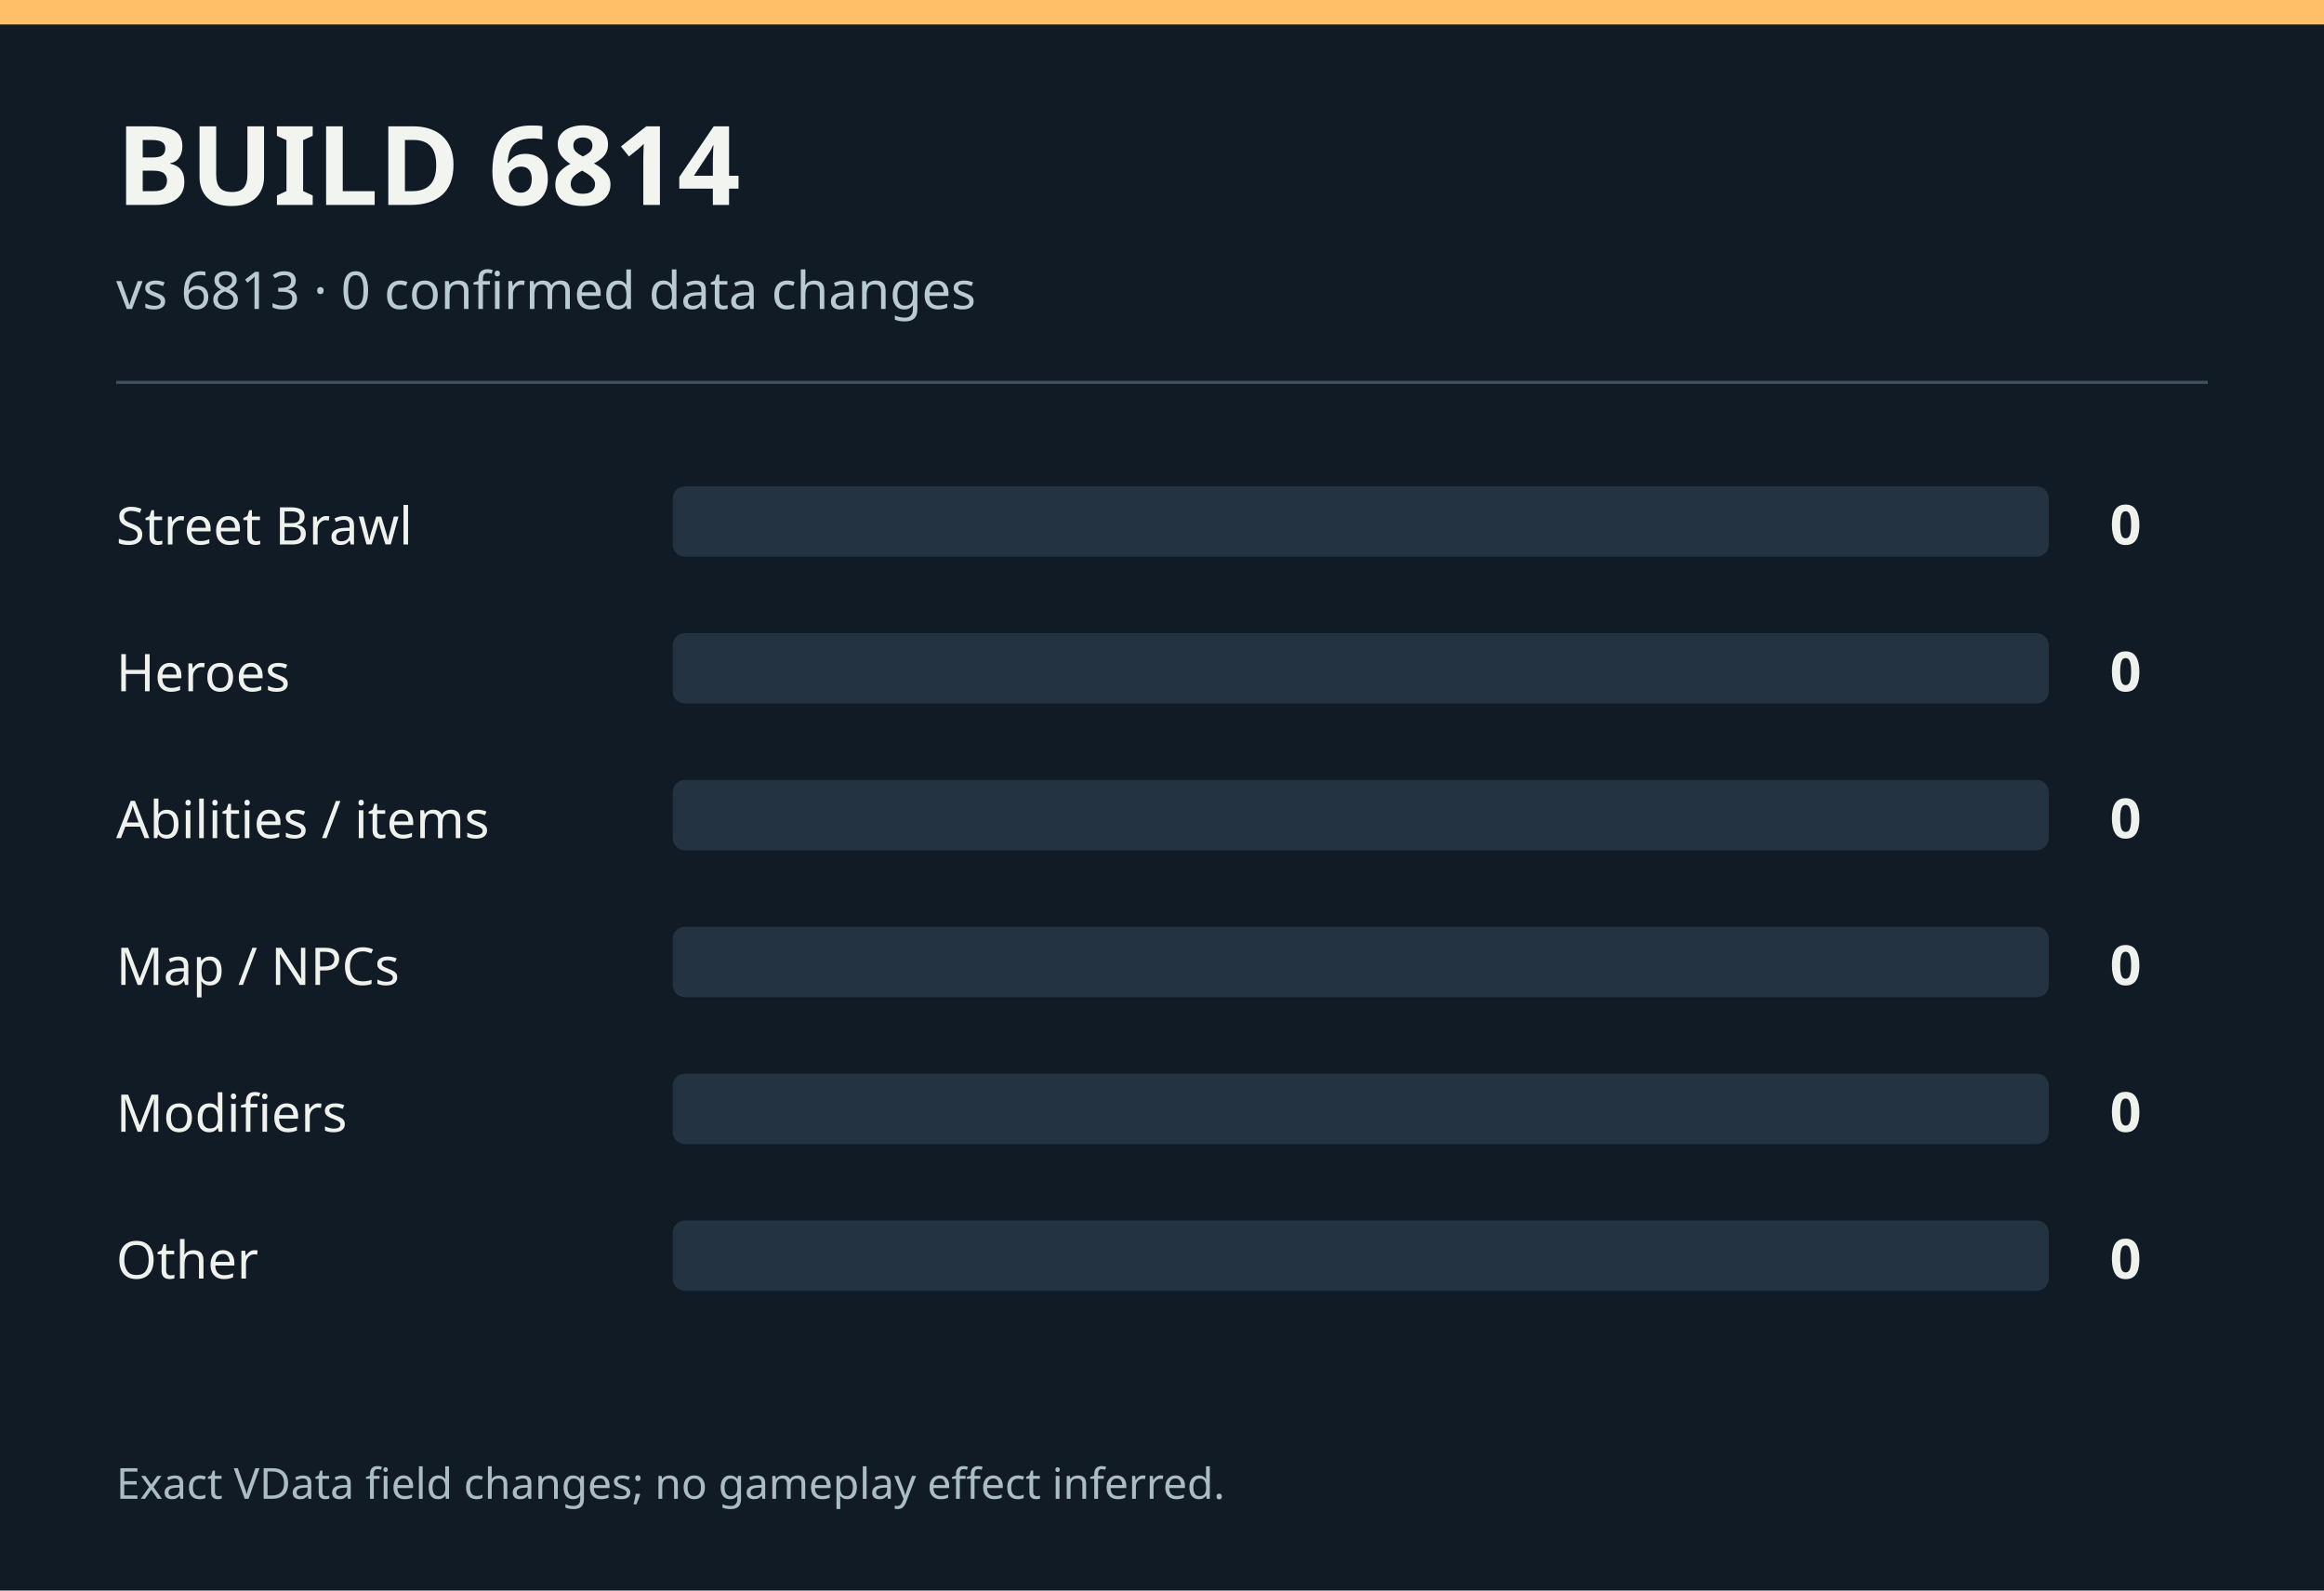
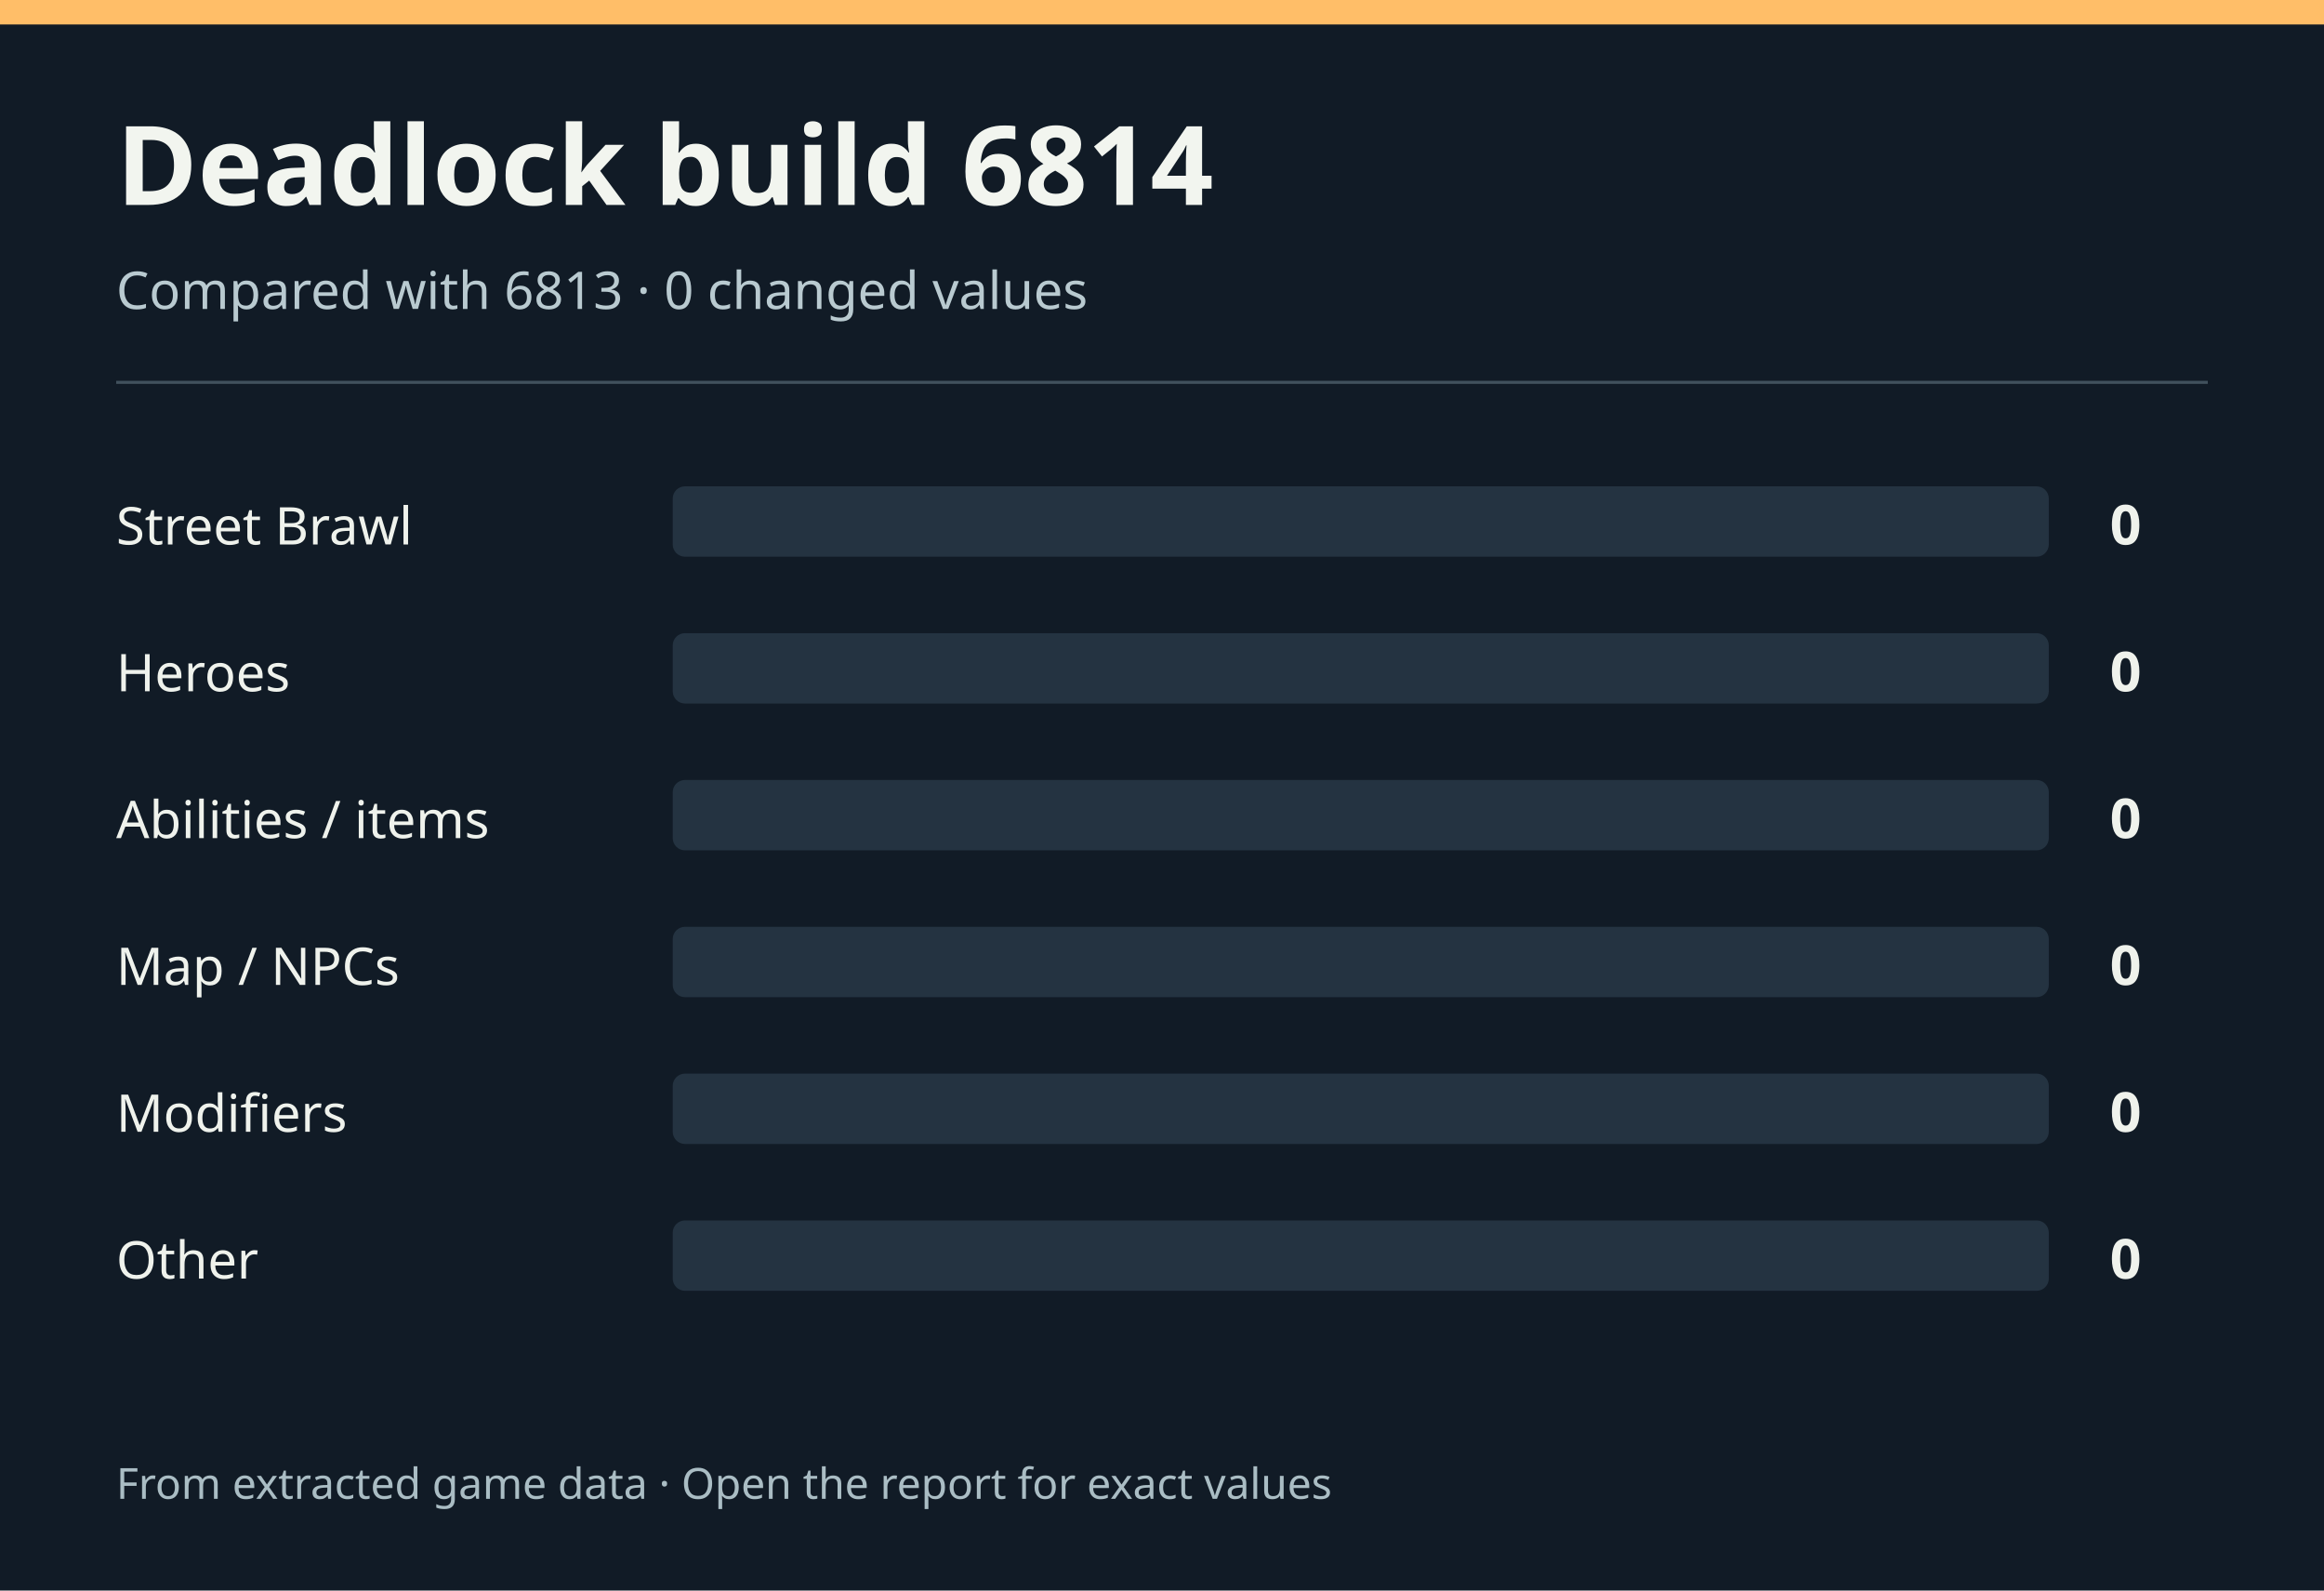
<svg xmlns="http://www.w3.org/2000/svg" width="760" height="520" viewBox="0 0 760 520" role="img" aria-label="Deadlock build 6814 change summary">
  <style>.title{font:700 36px system-ui;fill:#f2f5ef}.sub{font:17px system-ui;fill:#b9cad0}.label{font:17px system-ui;fill:#eff2ec}.count{font:700 18px system-ui;fill:#eff2ec}.foot{font:14px system-ui;fill:#aabdc4}</style>
  <rect width="760" height="520" fill="#111b26" />
  <rect x="0" width="760" height="8" fill="#ffbe68" />
-   <text x="38" y="67" class="title">BUILD 6814</text>
-   <text x="38" y="101" class="sub">vs 6813 · 0 confirmed data changes</text>
+   <text x="38" y="67" class="title">Deadlock build 6814</text>
+   <text x="38" y="101" class="sub">Compared with 6813 · 0 changed values</text>
  <line x1="38" x2="722" y1="125" y2="125" stroke="#41515d" />
  <text x="38" y="178" class="label">Street Brawl</text>
  <rect x="220" y="159" width="450" height="23" rx="4" fill="#243341" />
  <rect x="220" y="159" width="0" height="23" rx="4" fill="#ffbe68" />
  <text x="690" y="178" class="count">0</text>
  <text x="38" y="226" class="label">Heroes</text>
  <rect x="220" y="207" width="450" height="23" rx="4" fill="#243341" />
  <rect x="220" y="207" width="0" height="23" rx="4" fill="#73d9d1" />
  <text x="690" y="226" class="count">0</text>
  <text x="38" y="274" class="label">Abilities / items</text>
  <rect x="220" y="255" width="450" height="23" rx="4" fill="#243341" />
  <rect x="220" y="255" width="0" height="23" rx="4" fill="#73d9d1" />
  <text x="690" y="274" class="count">0</text>
  <text x="38" y="322" class="label">Map / NPCs</text>
  <rect x="220" y="303" width="450" height="23" rx="4" fill="#243341" />
  <rect x="220" y="303" width="0" height="23" rx="4" fill="#73d9d1" />
  <text x="690" y="322" class="count">0</text>
  <text x="38" y="370" class="label">Modifiers</text>
  <rect x="220" y="351" width="450" height="23" rx="4" fill="#243341" />
  <rect x="220" y="351" width="0" height="23" rx="4" fill="#73d9d1" />
  <text x="690" y="370" class="count">0</text>
  <text x="38" y="418" class="label">Other</text>
  <rect x="220" y="399" width="450" height="23" rx="4" fill="#243341" />
  <rect x="220" y="399" width="0" height="23" rx="4" fill="#73d9d1" />
  <text x="690" y="418" class="count">0</text>
-   <text x="38" y="490" class="foot">Exact VData field changes; no gameplay effect inferred.</text>
+   <text x="38" y="490" class="foot">From extracted game data · Open the report for exact values</text>
</svg>
